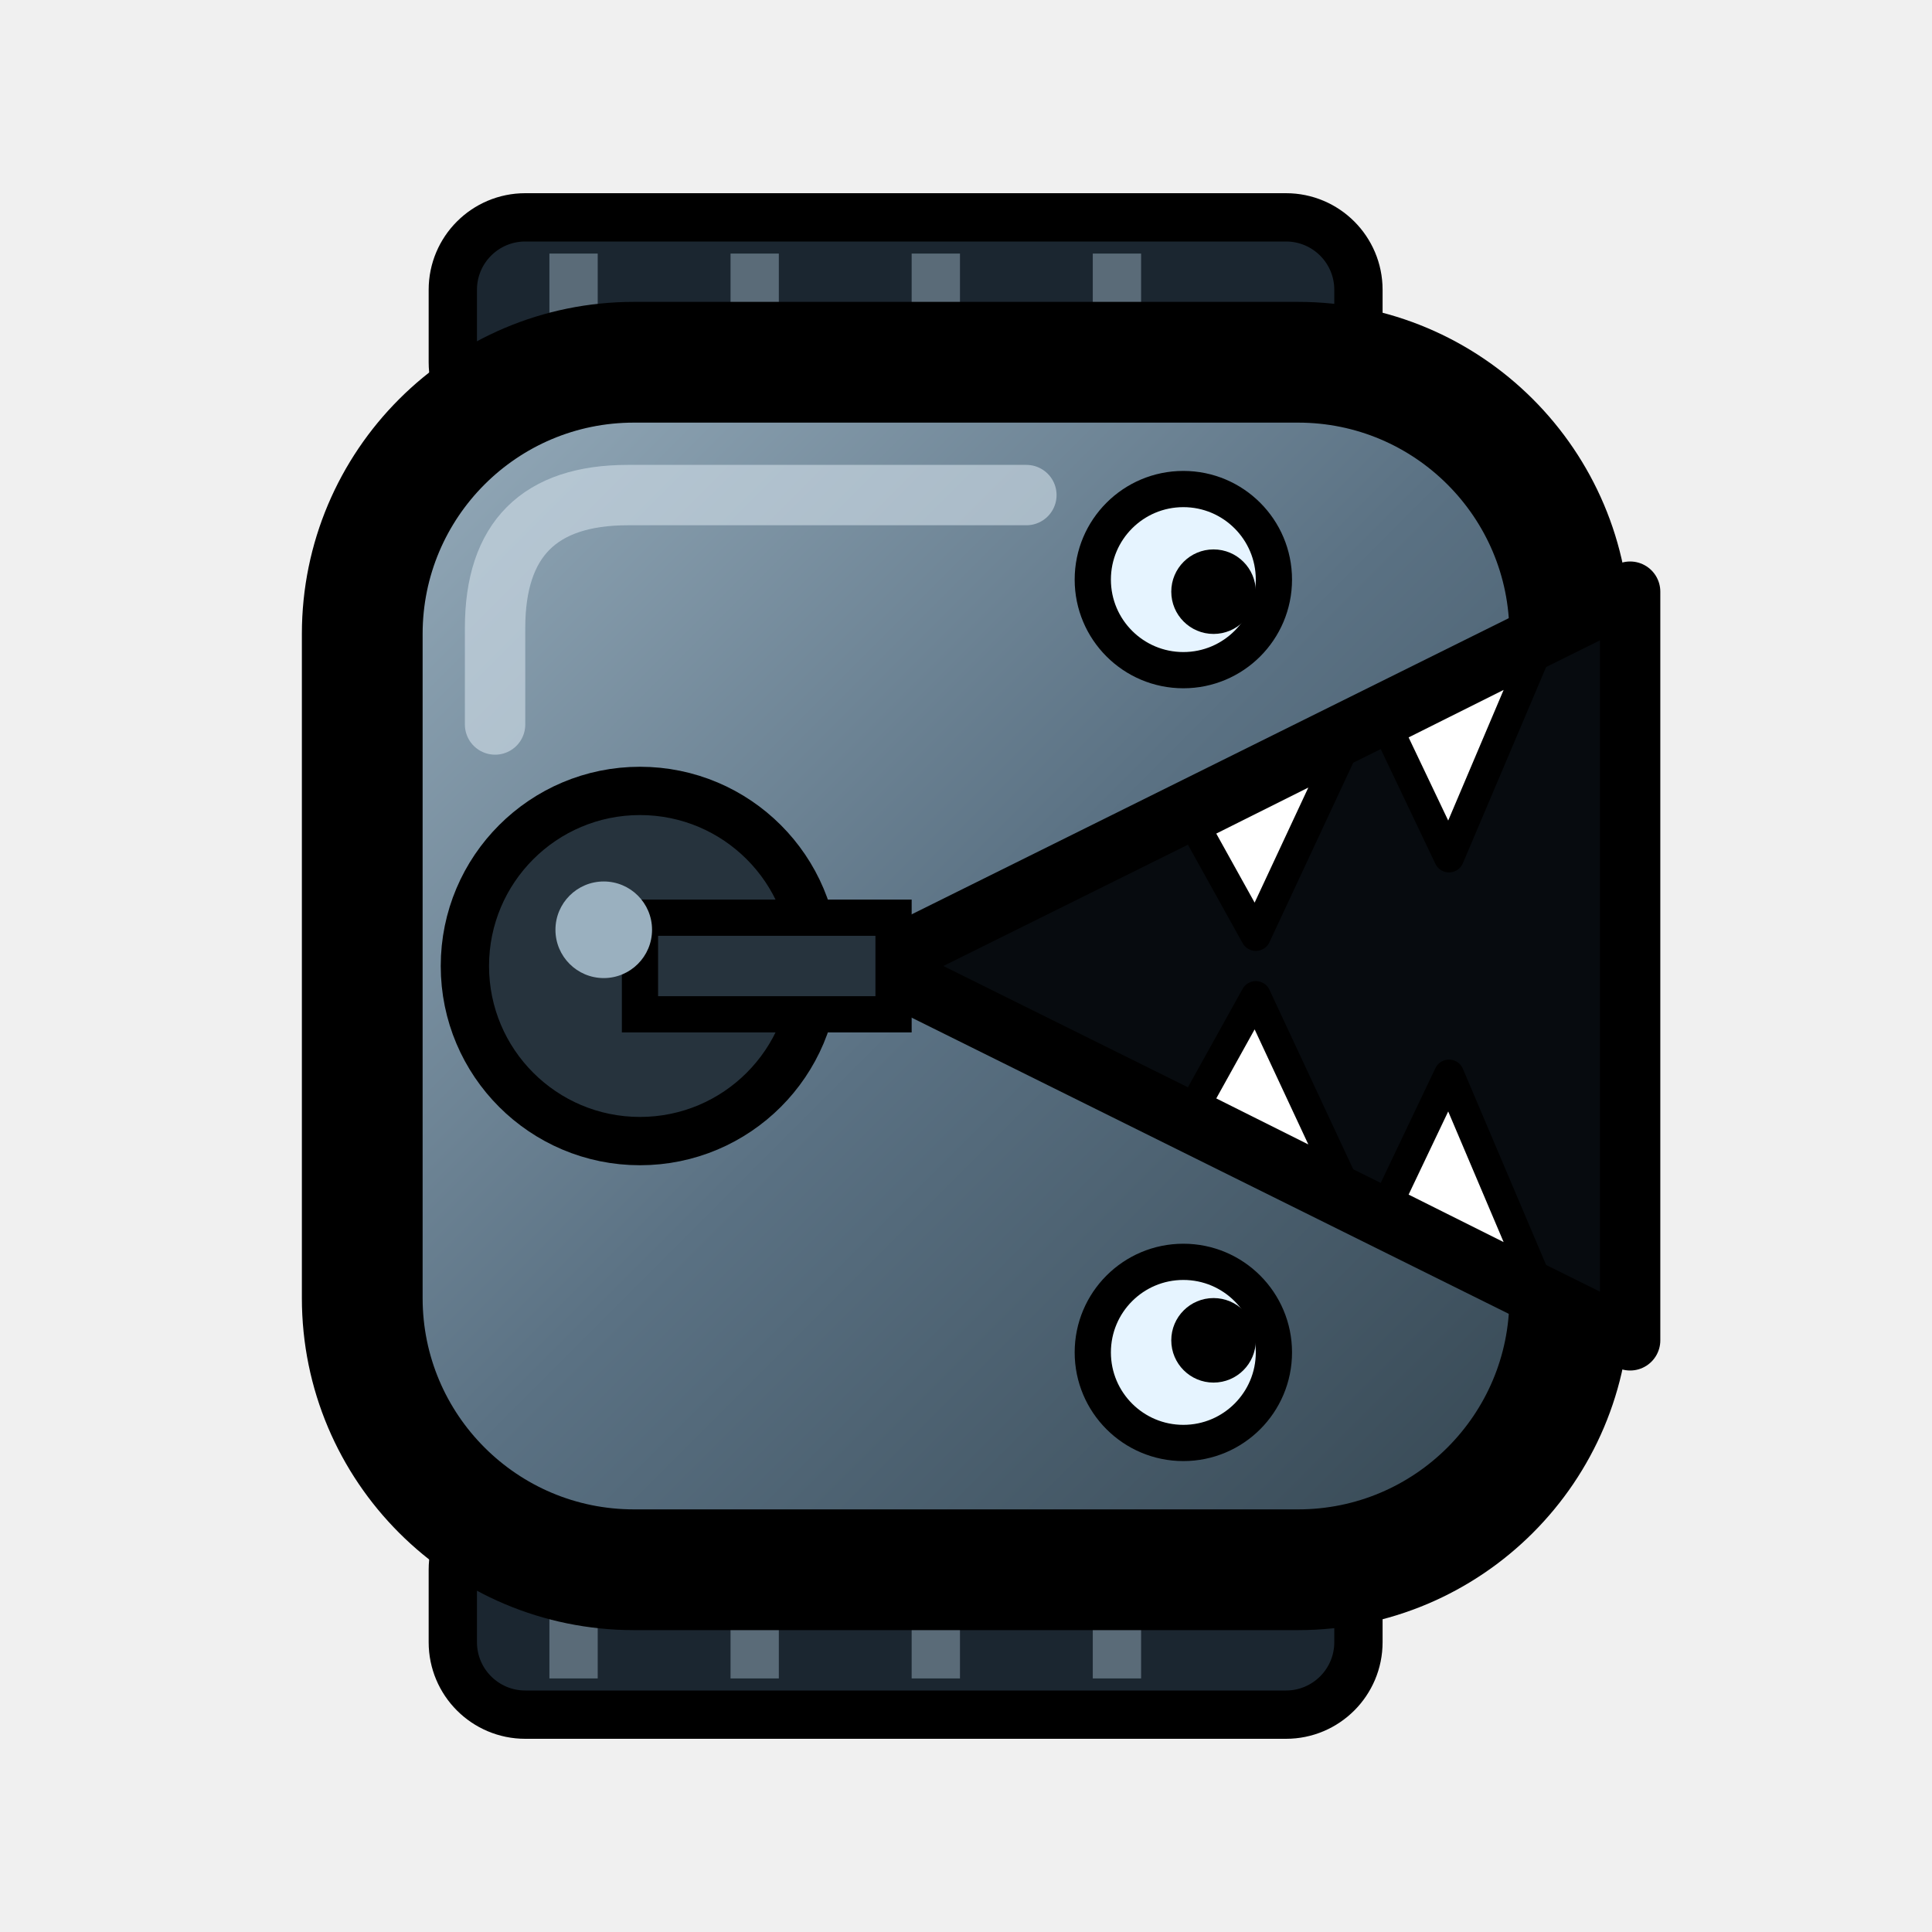
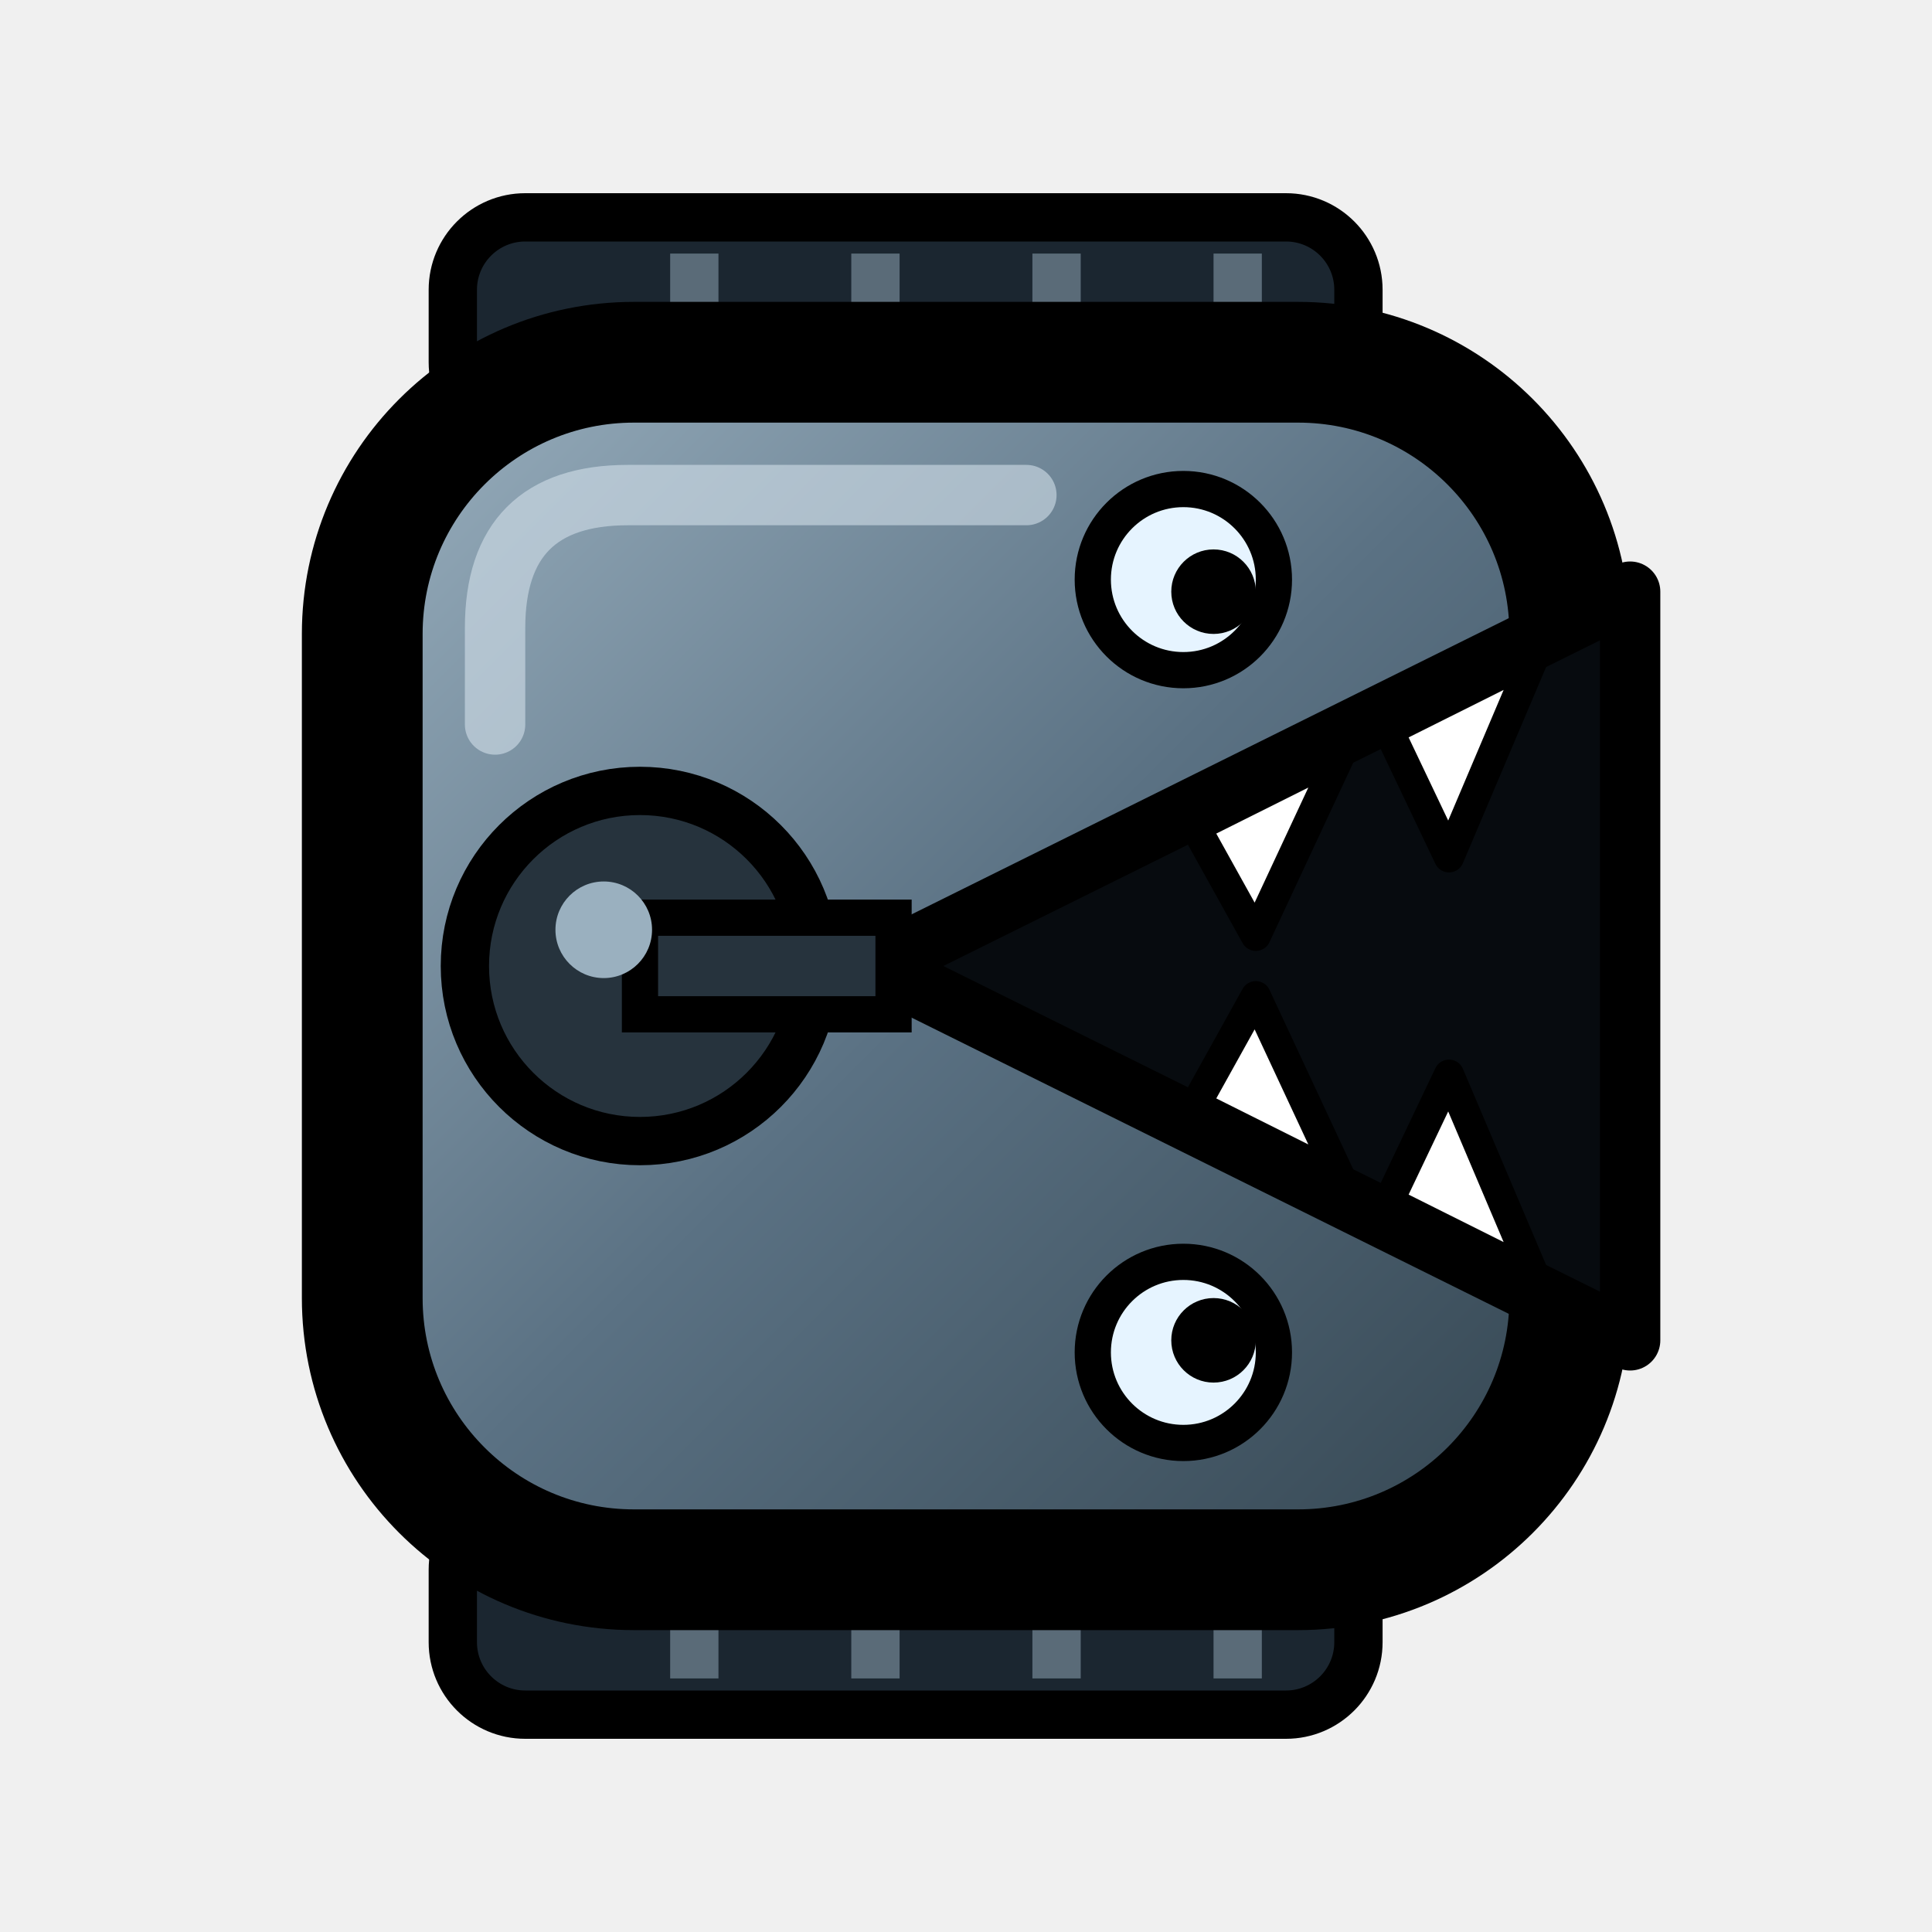
<svg xmlns="http://www.w3.org/2000/svg" viewBox="0 0 32 32">
  <defs>
    <linearGradient id="hull" x1="6" y1="6" x2="26" y2="26" gradientUnits="userSpaceOnUse">
      <stop offset="0" stop-color="#9ab0bf" />
      <stop offset="0.5" stop-color="#5a7183" />
      <stop offset="1" stop-color="#33444f" />
    </linearGradient>
  </defs>
  <g fill="#1b2630" stroke="#000000" stroke-width="0.8">
    <rect x="7.5" y="3.6" width="15" height="3.6" rx="1.2" />
    <rect x="7.5" y="24.8" width="15" height="3.6" rx="1.2" />
  </g>
  <g stroke="#5a6b78" stroke-width="0.8">
-     <line x1="9.5" y1="4.2" x2="9.5" y2="6" />
-     <line x1="12.5" y1="4.2" x2="12.5" y2="6" />
-     <line x1="15.5" y1="4.2" x2="15.5" y2="6" />
-     <line x1="18.5" y1="4.2" x2="18.5" y2="6" />
-     <line x1="9.5" y1="26" x2="9.5" y2="27.8" />
-     <line x1="12.5" y1="26" x2="12.5" y2="27.8" />
-     <line x1="15.5" y1="26" x2="15.5" y2="27.8" />
-     <line x1="18.5" y1="26" x2="18.5" y2="27.8" />
+     <line x1="11.5" y1="4.2" x2="11.5" y2="6" />
+     <line x1="14.5" y1="4.2" x2="14.5" y2="6" />
+     <line x1="17.5" y1="4.2" x2="17.5" y2="6" />
+     <line x1="20.5" y1="4.2" x2="20.5" y2="6" />
+     <line x1="11.5" y1="26" x2="11.5" y2="27.8" />
+     <line x1="14.5" y1="26" x2="14.5" y2="27.8" />
+     <line x1="17.5" y1="26" x2="17.5" y2="27.8" />
+     <line x1="20.5" y1="26" x2="20.5" y2="27.8" />
  </g>
  <rect x="6" y="6" width="20" height="20" rx="4.5" fill="url(#hull)" stroke="#000000" stroke-width="2" />
  <path d="M8.2 12 V10.4 Q8.2 8.2 10.4 8.2 H17" fill="none" stroke="#d2e0ea" stroke-width="1" stroke-linecap="round" opacity="0.6" />
  <polygon points="27,9.8 14.5,16 27,22.2" fill="#070b0f" stroke="#000000" stroke-width="1" stroke-linejoin="round" />
  <g fill="#ffffff" stroke="#000000" stroke-width="0.5" stroke-linejoin="round">
    <polygon points="25.4,10.9 23,12.1 24,14.2" />
    <polygon points="22.2,12.5 19.8,13.7 20.8,15.5" />
    <polygon points="25.4,21.1 23,19.9 24,17.8" />
    <polygon points="22.2,19.5 19.8,18.3 20.8,16.5" />
  </g>
  <circle cx="10.6" cy="16" r="2.9" fill="#26333d" stroke="#000000" stroke-width="0.8" />
  <rect x="10.6" y="15.2" width="4.2" height="1.6" fill="#26333d" stroke="#000000" stroke-width="0.6" />
  <circle cx="10" cy="15.4" r="0.8" fill="#9ab0bf" />
  <circle cx="19.6" cy="9.6" r="1.5" fill="#e6f4ff" stroke="#000000" stroke-width="0.6" />
  <circle cx="19.6" cy="22.4" r="1.5" fill="#e6f4ff" stroke="#000000" stroke-width="0.6" />
  <circle cx="20.1" cy="9.8" r="0.7" fill="#000000" />
  <circle cx="20.1" cy="22.2" r="0.7" fill="#000000" />
</svg>
